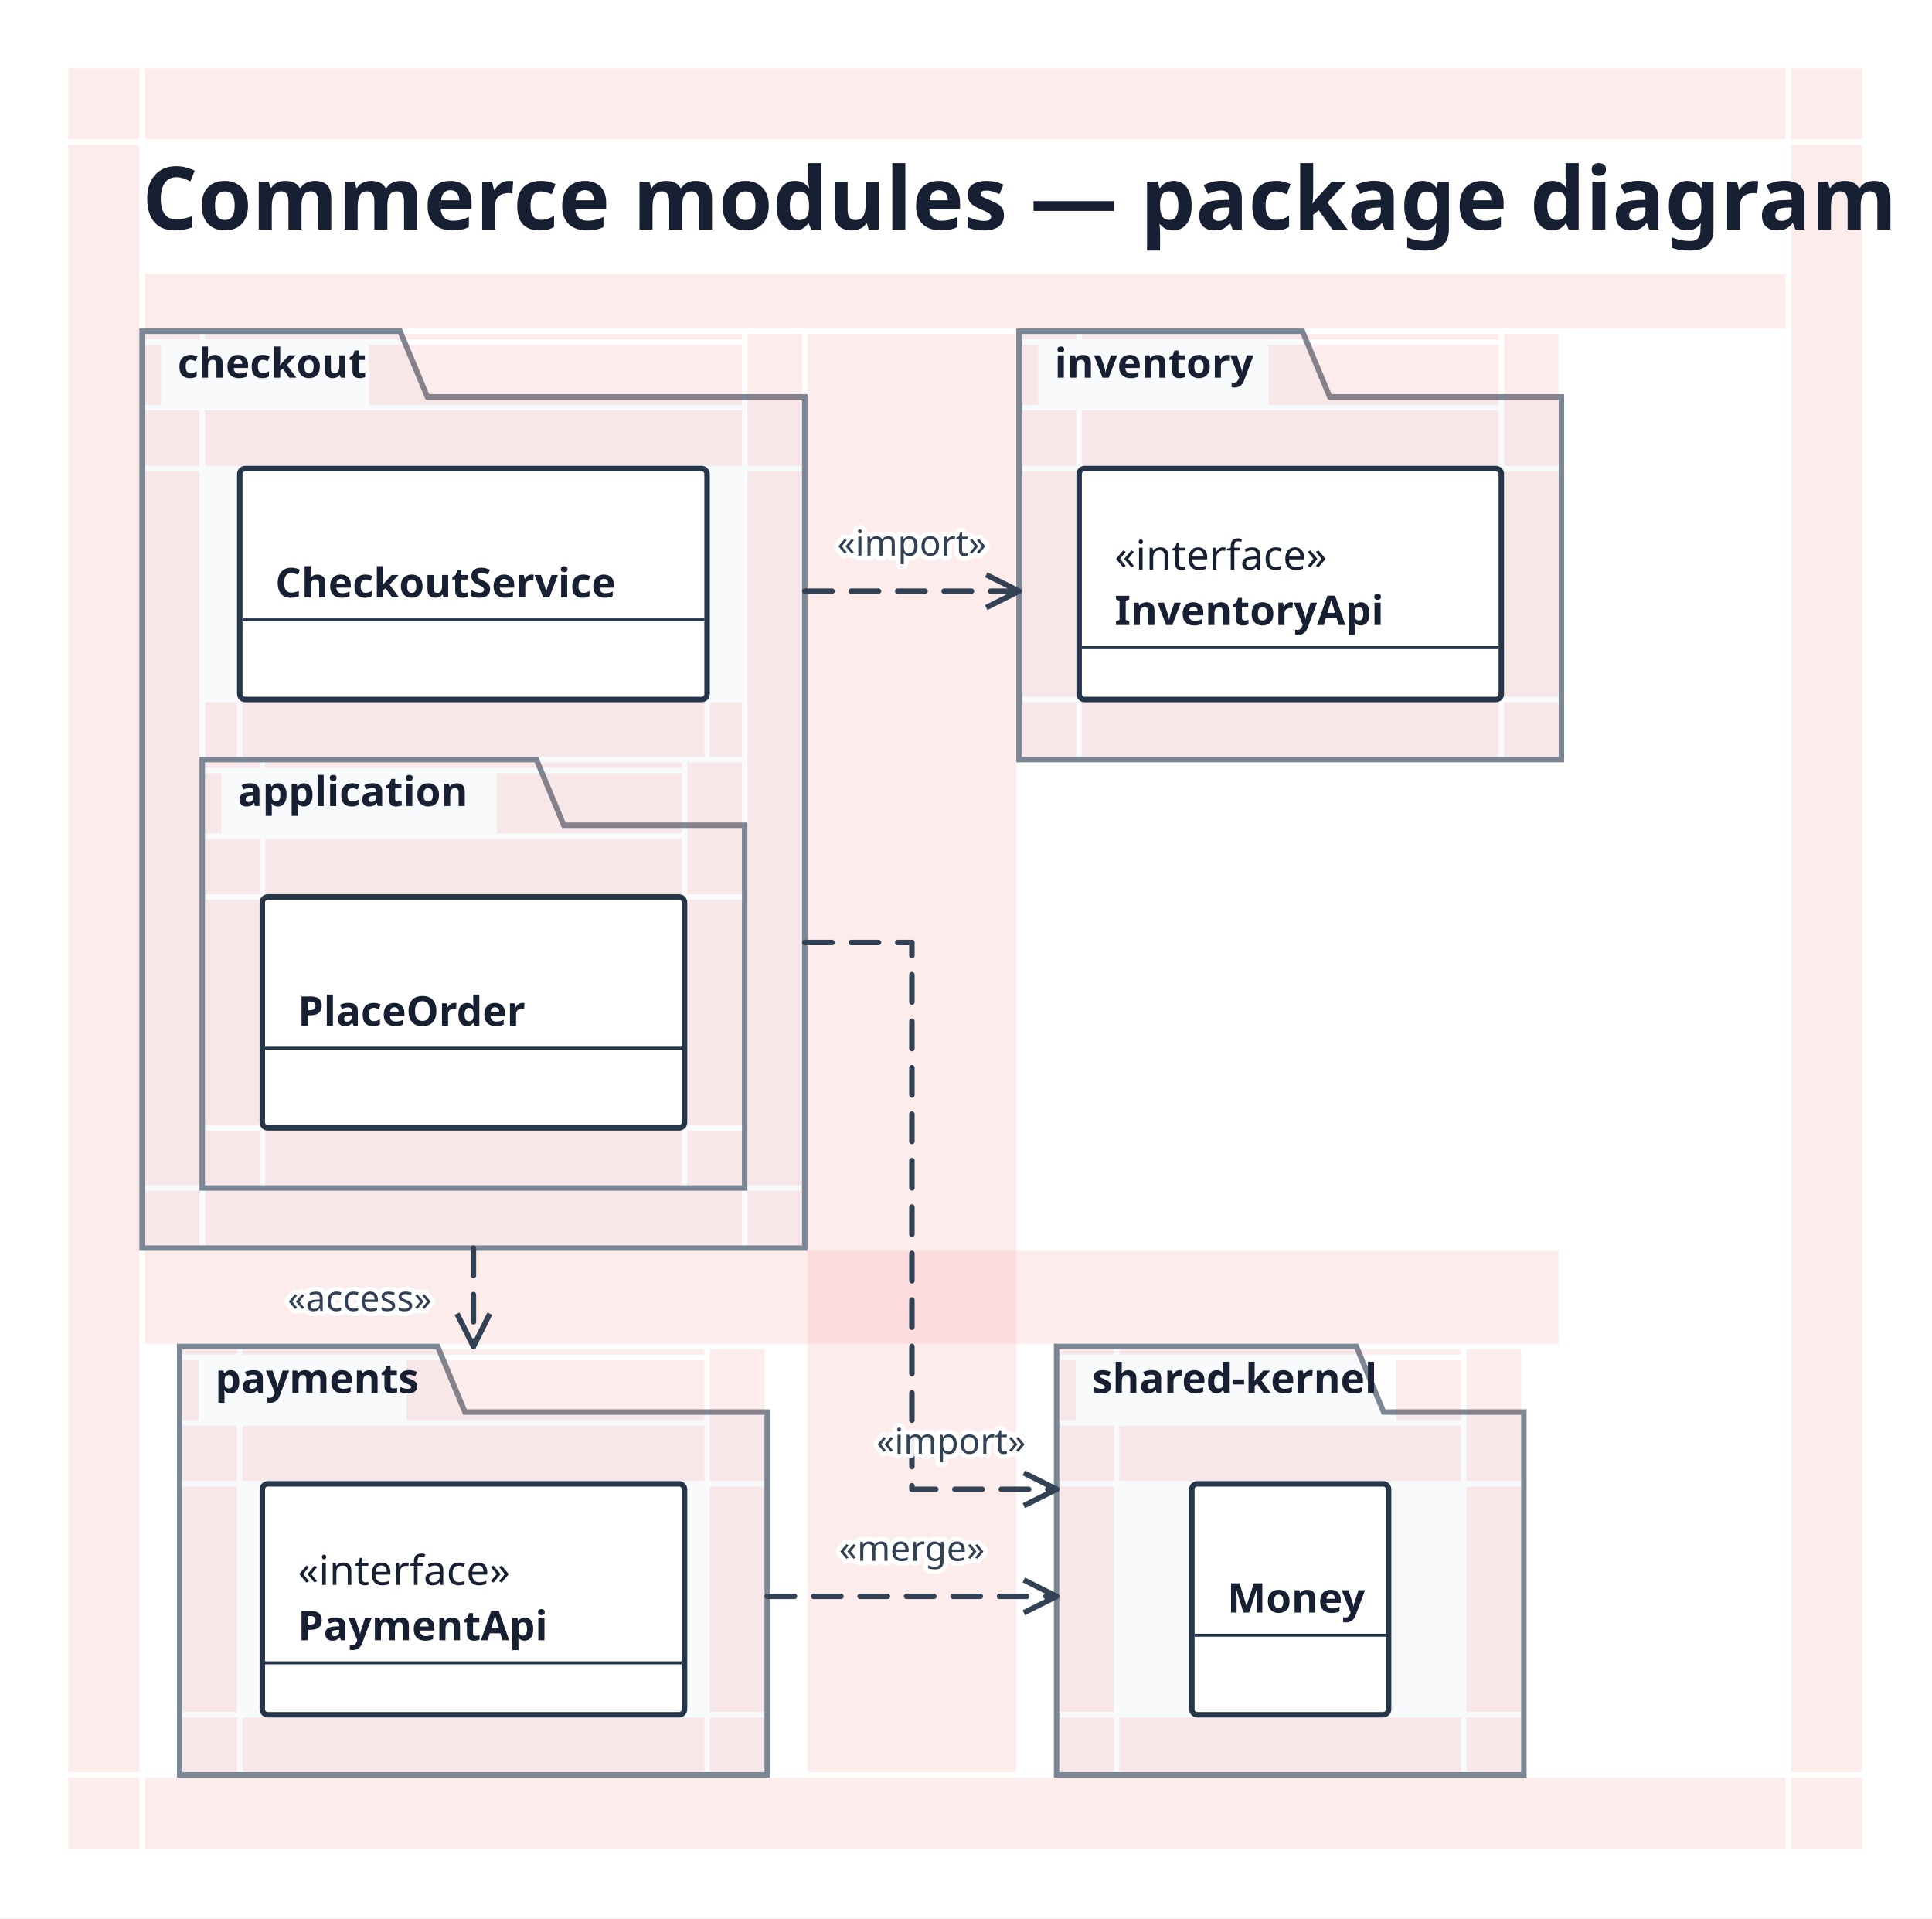
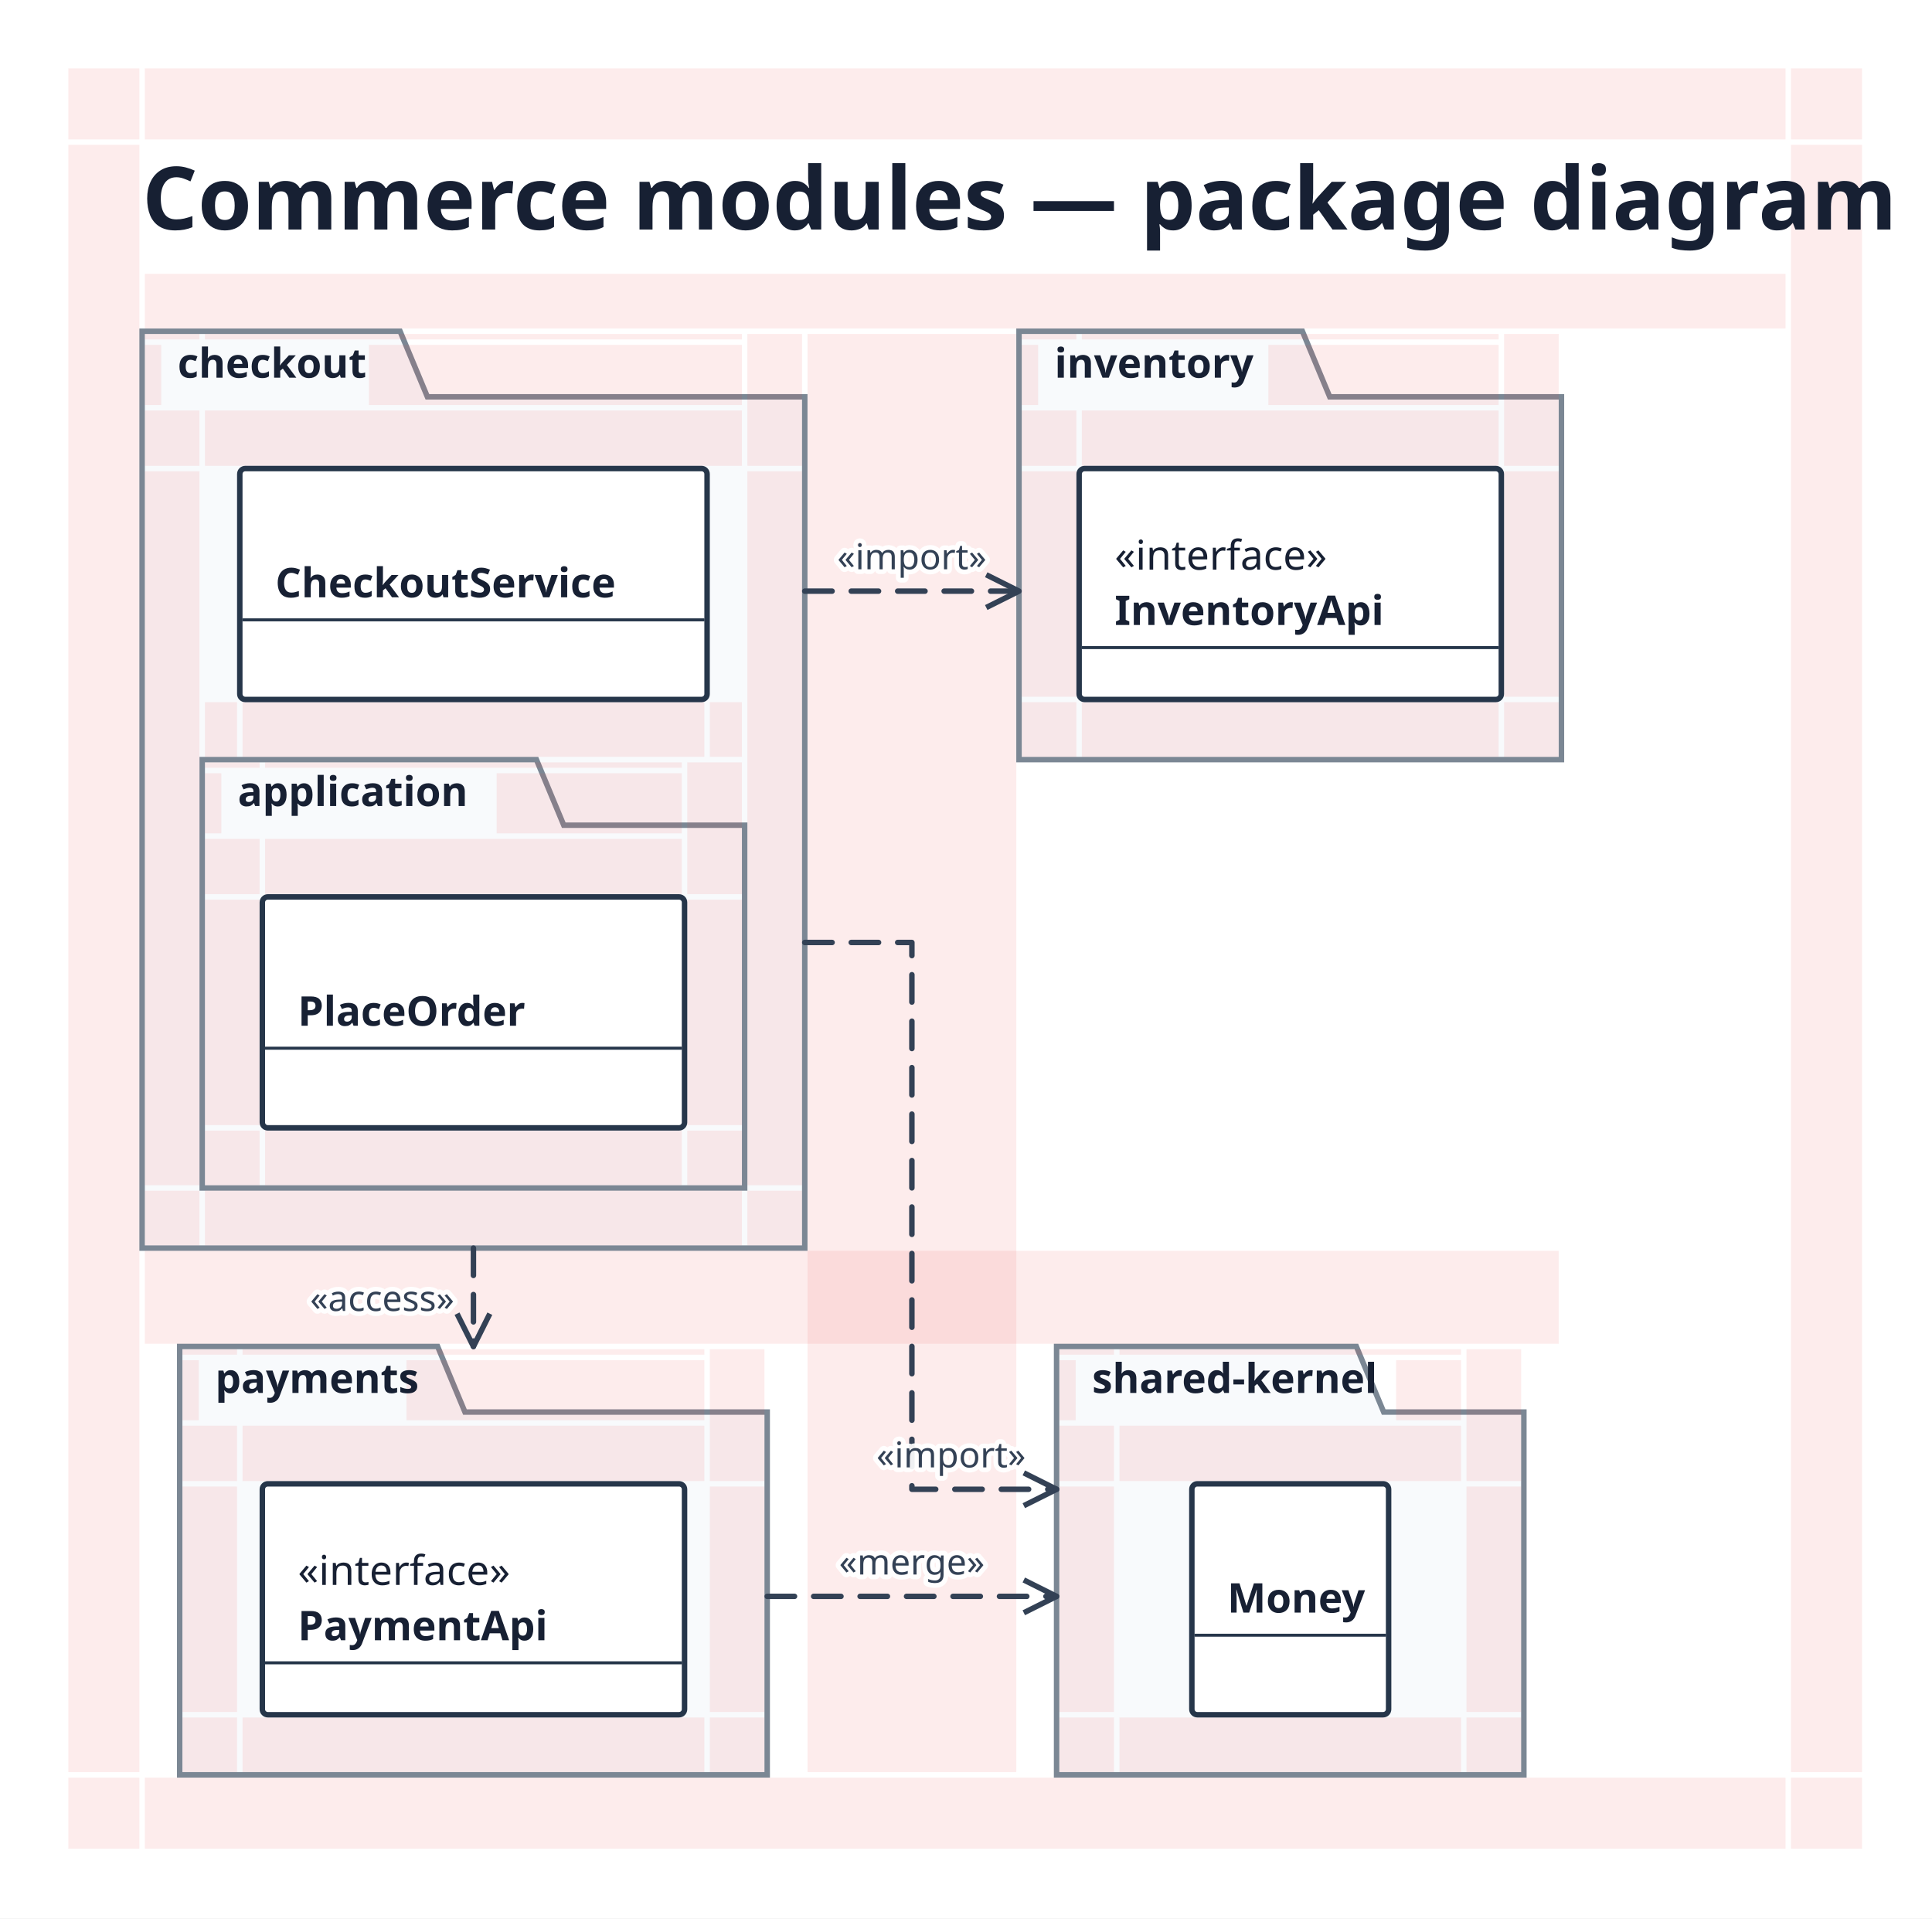
<svg xmlns="http://www.w3.org/2000/svg" width="707" height="702" viewBox="0 0 707 702" role="img" aria-label="uml-package-example">
  <rect width="100%" height="100%" fill="#ffffff" />
  <g id="boundaries">
    <path d="M 52 145.2 V 456.7 H 294.5 V 145.2 H 156.4 L 146.4 121.2 H 52 Z" fill="#f8fafc" stroke="#7b8794" stroke-width="2" />
    <path d="M 372.9 145.2 V 277.95 H 571.4 V 145.2 H 486.6 L 476.6 121.2 H 372.9 Z" fill="#f8fafc" stroke="#7b8794" stroke-width="2" />
    <path d="M 65.75 516.7 V 649.45 H 280.75 V 516.7 H 170.15 L 160.15 492.7 H 65.75 Z" fill="#f8fafc" stroke="#7b8794" stroke-width="2" />
    <path d="M 386.65 516.7 V 649.45 H 557.65 V 516.7 H 506.35 L 496.35 492.7 H 386.65 Z" fill="#f8fafc" stroke="#7b8794" stroke-width="2" />
    <path d="M 74 301.95 V 434.7 H 272.5 V 301.95 H 206.3 L 196.3 277.95 H 74 Z" fill="#f8fafc" stroke="#7b8794" stroke-width="2" />
  </g>
  <g id="routing-regions">
    <rect data-routing-region="mesh:padding:$root:top" data-region-kind="padding" data-materialized="false" data-authored="false" x="53" y="25" width="600.4" height="26" fill="#ef4444" fill-opacity="0.1" />
    <rect data-routing-region="mesh:padding:$root:right" data-region-kind="padding" data-materialized="false" data-authored="false" x="655.4" y="53" width="26" height="595.45" fill="#ef4444" fill-opacity="0.1" />
    <rect data-routing-region="mesh:padding:$root:bottom" data-region-kind="padding" data-materialized="false" data-authored="false" x="53" y="650.45" width="600.4" height="26" fill="#ef4444" fill-opacity="0.1" />
    <rect data-routing-region="mesh:padding:$root:left" data-region-kind="padding" data-materialized="false" data-authored="false" x="25" y="53" width="26" height="595.45" fill="#ef4444" fill-opacity="0.1" />
    <rect data-routing-region="mesh:corner:$root:top-left" data-region-kind="corner" data-materialized="true" data-authored="false" x="25" y="25" width="26" height="26" fill="#ef4444" fill-opacity="0.1" />
    <rect data-routing-region="mesh:corner:$root:top-right" data-region-kind="corner" data-materialized="true" data-authored="false" x="655.4" y="25" width="26" height="26" fill="#ef4444" fill-opacity="0.1" />
    <rect data-routing-region="mesh:corner:$root:bottom-right" data-region-kind="corner" data-materialized="true" data-authored="false" x="655.4" y="650.45" width="26" height="26" fill="#ef4444" fill-opacity="0.1" />
    <rect data-routing-region="mesh:corner:$root:bottom-left" data-region-kind="corner" data-materialized="true" data-authored="false" x="25" y="650.45" width="26" height="26" fill="#ef4444" fill-opacity="0.1" />
    <rect data-routing-region="mesh:gap:$root:0" data-region-kind="gap" data-materialized="false" data-authored="false" x="53" y="100.2" width="600.4" height="20" fill="#ef4444" fill-opacity="0.1" />
    <rect data-routing-region="mesh:grid-column-gap:packages:0" data-region-kind="gap" data-materialized="true" data-authored="false" x="295.5" y="122.2" width="76.4" height="526.25" fill="#ef4444" fill-opacity="0.1" />
    <rect data-routing-region="mesh:grid-row-gap:packages:0" data-region-kind="gap" data-materialized="false" data-authored="false" x="53" y="457.7" width="517.4" height="34" fill="#ef4444" fill-opacity="0.1" />
    <rect data-routing-region="mesh:padding:packages/checkout:top:part-0" data-region-kind="padding" data-materialized="false" data-authored="false" x="75" y="122.2" width="196.5" height="2" fill="#ef4444" fill-opacity="0.1" />
    <rect data-routing-region="mesh:padding:packages/checkout:top:part-1" data-region-kind="padding" data-materialized="false" data-authored="false" x="75" y="150.2" width="196.5" height="20.25" fill="#ef4444" fill-opacity="0.1" />
    <rect data-routing-region="mesh:padding:packages/checkout:top:part-2" data-region-kind="padding" data-materialized="false" data-authored="false" x="135" y="126.2" width="136.5" height="22" fill="#ef4444" fill-opacity="0.1" />
    <rect data-routing-region="mesh:padding:packages/checkout:right" data-region-kind="padding" data-materialized="false" data-authored="false" x="273.5" y="172.45" width="20" height="261.25" fill="#ef4444" fill-opacity="0.1" />
    <rect data-routing-region="mesh:padding:packages/checkout:bottom" data-region-kind="padding" data-materialized="false" data-authored="false" x="75" y="435.7" width="196.5" height="20" fill="#ef4444" fill-opacity="0.1" />
    <rect data-routing-region="mesh:padding:packages/checkout:left" data-region-kind="padding" data-materialized="false" data-authored="false" x="53" y="172.45" width="20" height="261.25" fill="#ef4444" fill-opacity="0.1" />
    <rect data-routing-region="mesh:corner:packages/checkout:top-left:part-0" data-region-kind="corner" data-materialized="true" data-authored="false" x="53" y="122.2" width="20" height="2" fill="#ef4444" fill-opacity="0.1" />
    <rect data-routing-region="mesh:corner:packages/checkout:top-left:part-1" data-region-kind="corner" data-materialized="true" data-authored="false" x="53" y="150.2" width="20" height="20.25" fill="#ef4444" fill-opacity="0.1" />
    <rect data-routing-region="mesh:corner:packages/checkout:top-left:part-2" data-region-kind="corner" data-materialized="true" data-authored="false" x="53" y="126.2" width="6" height="22" fill="#ef4444" fill-opacity="0.1" />
    <rect data-routing-region="mesh:corner:packages/checkout:top-right" data-region-kind="corner" data-materialized="true" data-authored="false" x="273.5" y="122.2" width="20" height="48.25" fill="#ef4444" fill-opacity="0.1" />
    <rect data-routing-region="mesh:corner:packages/checkout:bottom-right" data-region-kind="corner" data-materialized="true" data-authored="false" x="273.5" y="435.7" width="20" height="20" fill="#ef4444" fill-opacity="0.1" />
    <rect data-routing-region="mesh:corner:packages/checkout:bottom-left" data-region-kind="corner" data-materialized="true" data-authored="false" x="53" y="435.7" width="20" height="20" fill="#ef4444" fill-opacity="0.1" />
    <rect data-routing-region="mesh:gap:packages/checkout:0" data-region-kind="gap" data-materialized="false" data-authored="false" x="88.75" y="256.95" width="169" height="20" fill="#ef4444" fill-opacity="0.1" />
    <rect data-routing-region="mesh:gap:packages/checkout:0:access-0" data-region-kind="gap" data-materialized="false" data-authored="false" x="75" y="256.95" width="11.75" height="20" fill="#ef4444" fill-opacity="0.1" />
    <rect data-routing-region="mesh:gap:packages/checkout:0:access-1" data-region-kind="gap" data-materialized="false" data-authored="false" x="259.75" y="256.95" width="11.75" height="20" fill="#ef4444" fill-opacity="0.1" />
    <rect data-routing-region="mesh:padding:packages/checkout/application:top:part-0" data-region-kind="padding" data-materialized="false" data-authored="false" x="97" y="278.95" width="152.5" height="2" fill="#ef4444" fill-opacity="0.1" />
    <rect data-routing-region="mesh:padding:packages/checkout/application:top:part-1" data-region-kind="padding" data-materialized="false" data-authored="false" x="97" y="306.95" width="152.5" height="20.25" fill="#ef4444" fill-opacity="0.1" />
    <rect data-routing-region="mesh:padding:packages/checkout/application:top:part-2" data-region-kind="padding" data-materialized="false" data-authored="false" x="181.75" y="282.95" width="67.75" height="22" fill="#ef4444" fill-opacity="0.1" />
    <rect data-routing-region="mesh:padding:packages/checkout/application:right" data-region-kind="padding" data-materialized="false" data-authored="false" x="251.5" y="329.2" width="20" height="82.5" fill="#ef4444" fill-opacity="0.1" />
    <rect data-routing-region="mesh:padding:packages/checkout/application:bottom" data-region-kind="padding" data-materialized="false" data-authored="false" x="97" y="413.7" width="152.5" height="20" fill="#ef4444" fill-opacity="0.1" />
    <rect data-routing-region="mesh:padding:packages/checkout/application:left" data-region-kind="padding" data-materialized="false" data-authored="false" x="75" y="329.2" width="20" height="82.5" fill="#ef4444" fill-opacity="0.1" />
    <rect data-routing-region="mesh:corner:packages/checkout/application:top-left:part-0" data-region-kind="corner" data-materialized="true" data-authored="false" x="75" y="278.95" width="20" height="2" fill="#ef4444" fill-opacity="0.1" />
    <rect data-routing-region="mesh:corner:packages/checkout/application:top-left:part-1" data-region-kind="corner" data-materialized="true" data-authored="false" x="75" y="306.95" width="20" height="20.25" fill="#ef4444" fill-opacity="0.1" />
    <rect data-routing-region="mesh:corner:packages/checkout/application:top-left:part-2" data-region-kind="corner" data-materialized="true" data-authored="false" x="75" y="282.95" width="6" height="22" fill="#ef4444" fill-opacity="0.1" />
    <rect data-routing-region="mesh:corner:packages/checkout/application:top-right" data-region-kind="corner" data-materialized="true" data-authored="false" x="251.5" y="278.95" width="20" height="48.25" fill="#ef4444" fill-opacity="0.1" />
    <rect data-routing-region="mesh:corner:packages/checkout/application:bottom-right" data-region-kind="corner" data-materialized="true" data-authored="false" x="251.5" y="413.7" width="20" height="20" fill="#ef4444" fill-opacity="0.1" />
    <rect data-routing-region="mesh:corner:packages/checkout/application:bottom-left" data-region-kind="corner" data-materialized="true" data-authored="false" x="75" y="413.7" width="20" height="20" fill="#ef4444" fill-opacity="0.1" />
    <rect data-routing-region="mesh:padding:packages/inventory:top:part-0" data-region-kind="padding" data-materialized="false" data-authored="false" x="395.9" y="122.2" width="152.5" height="2" fill="#ef4444" fill-opacity="0.1" />
    <rect data-routing-region="mesh:padding:packages/inventory:top:part-1" data-region-kind="padding" data-materialized="false" data-authored="false" x="395.9" y="150.2" width="152.5" height="20.25" fill="#ef4444" fill-opacity="0.1" />
    <rect data-routing-region="mesh:padding:packages/inventory:top:part-2" data-region-kind="padding" data-materialized="false" data-authored="false" x="464.15" y="126.2" width="84.25" height="22" fill="#ef4444" fill-opacity="0.1" />
    <rect data-routing-region="mesh:padding:packages/inventory:right" data-region-kind="padding" data-materialized="false" data-authored="false" x="550.4" y="172.45" width="20" height="82.5" fill="#ef4444" fill-opacity="0.1" />
    <rect data-routing-region="mesh:padding:packages/inventory:bottom" data-region-kind="padding" data-materialized="false" data-authored="false" x="395.9" y="256.95" width="152.5" height="20" fill="#ef4444" fill-opacity="0.1" />
    <rect data-routing-region="mesh:padding:packages/inventory:left" data-region-kind="padding" data-materialized="false" data-authored="false" x="373.9" y="172.45" width="20" height="82.5" fill="#ef4444" fill-opacity="0.1" />
    <rect data-routing-region="mesh:corner:packages/inventory:top-left:part-0" data-region-kind="corner" data-materialized="true" data-authored="false" x="373.9" y="122.2" width="20" height="2" fill="#ef4444" fill-opacity="0.1" />
    <rect data-routing-region="mesh:corner:packages/inventory:top-left:part-1" data-region-kind="corner" data-materialized="true" data-authored="false" x="373.9" y="150.2" width="20" height="20.25" fill="#ef4444" fill-opacity="0.1" />
    <rect data-routing-region="mesh:corner:packages/inventory:top-left:part-2" data-region-kind="corner" data-materialized="true" data-authored="false" x="373.9" y="126.2" width="6" height="22" fill="#ef4444" fill-opacity="0.1" />
    <rect data-routing-region="mesh:corner:packages/inventory:top-right" data-region-kind="corner" data-materialized="true" data-authored="false" x="550.4" y="122.2" width="20" height="48.25" fill="#ef4444" fill-opacity="0.1" />
    <rect data-routing-region="mesh:corner:packages/inventory:bottom-right" data-region-kind="corner" data-materialized="true" data-authored="false" x="550.4" y="256.95" width="20" height="20" fill="#ef4444" fill-opacity="0.1" />
    <rect data-routing-region="mesh:corner:packages/inventory:bottom-left" data-region-kind="corner" data-materialized="true" data-authored="false" x="373.9" y="256.95" width="20" height="20" fill="#ef4444" fill-opacity="0.1" />
    <rect data-routing-region="mesh:padding:packages/payments:top:part-0" data-region-kind="padding" data-materialized="false" data-authored="false" x="88.75" y="493.7" width="169" height="2" fill="#ef4444" fill-opacity="0.1" />
    <rect data-routing-region="mesh:padding:packages/payments:top:part-1" data-region-kind="padding" data-materialized="false" data-authored="false" x="88.75" y="521.7" width="169" height="20.25" fill="#ef4444" fill-opacity="0.1" />
    <rect data-routing-region="mesh:padding:packages/payments:top:part-2" data-region-kind="padding" data-materialized="false" data-authored="false" x="148.75" y="497.7" width="109" height="22" fill="#ef4444" fill-opacity="0.1" />
    <rect data-routing-region="mesh:padding:packages/payments:right" data-region-kind="padding" data-materialized="false" data-authored="false" x="259.75" y="543.95" width="20" height="82.5" fill="#ef4444" fill-opacity="0.1" />
    <rect data-routing-region="mesh:padding:packages/payments:bottom" data-region-kind="padding" data-materialized="false" data-authored="false" x="88.75" y="628.45" width="169" height="20" fill="#ef4444" fill-opacity="0.1" />
    <rect data-routing-region="mesh:padding:packages/payments:left" data-region-kind="padding" data-materialized="false" data-authored="false" x="66.75" y="543.95" width="20" height="82.5" fill="#ef4444" fill-opacity="0.1" />
    <rect data-routing-region="mesh:corner:packages/payments:top-left:part-0" data-region-kind="corner" data-materialized="true" data-authored="false" x="66.75" y="493.7" width="20" height="2" fill="#ef4444" fill-opacity="0.1" />
    <rect data-routing-region="mesh:corner:packages/payments:top-left:part-1" data-region-kind="corner" data-materialized="true" data-authored="false" x="66.75" y="521.7" width="20" height="20.25" fill="#ef4444" fill-opacity="0.1" />
    <rect data-routing-region="mesh:corner:packages/payments:top-left:part-2" data-region-kind="corner" data-materialized="true" data-authored="false" x="66.75" y="497.7" width="6" height="22" fill="#ef4444" fill-opacity="0.1" />
    <rect data-routing-region="mesh:corner:packages/payments:top-right" data-region-kind="corner" data-materialized="true" data-authored="false" x="259.75" y="493.7" width="20" height="48.25" fill="#ef4444" fill-opacity="0.1" />
    <rect data-routing-region="mesh:corner:packages/payments:bottom-right" data-region-kind="corner" data-materialized="true" data-authored="false" x="259.75" y="628.45" width="20" height="20" fill="#ef4444" fill-opacity="0.1" />
    <rect data-routing-region="mesh:corner:packages/payments:bottom-left" data-region-kind="corner" data-materialized="true" data-authored="false" x="66.75" y="628.45" width="20" height="20" fill="#ef4444" fill-opacity="0.1" />
    <rect data-routing-region="mesh:padding:packages/shared-kernel:top:part-0" data-region-kind="padding" data-materialized="false" data-authored="false" x="409.65" y="493.7" width="125" height="2" fill="#ef4444" fill-opacity="0.1" />
    <rect data-routing-region="mesh:padding:packages/shared-kernel:top:part-1" data-region-kind="padding" data-materialized="false" data-authored="false" x="409.65" y="521.7" width="125" height="20.25" fill="#ef4444" fill-opacity="0.1" />
    <rect data-routing-region="mesh:padding:packages/shared-kernel:top:part-2" data-region-kind="padding" data-materialized="false" data-authored="false" x="510.9" y="497.7" width="23.75" height="22" fill="#ef4444" fill-opacity="0.1" />
    <rect data-routing-region="mesh:padding:packages/shared-kernel:right" data-region-kind="padding" data-materialized="false" data-authored="false" x="536.65" y="543.95" width="20" height="82.5" fill="#ef4444" fill-opacity="0.1" />
    <rect data-routing-region="mesh:padding:packages/shared-kernel:bottom" data-region-kind="padding" data-materialized="false" data-authored="false" x="409.65" y="628.45" width="125" height="20" fill="#ef4444" fill-opacity="0.1" />
    <rect data-routing-region="mesh:padding:packages/shared-kernel:left" data-region-kind="padding" data-materialized="false" data-authored="false" x="387.65" y="543.95" width="20" height="82.5" fill="#ef4444" fill-opacity="0.1" />
    <rect data-routing-region="mesh:corner:packages/shared-kernel:top-left:part-0" data-region-kind="corner" data-materialized="true" data-authored="false" x="387.65" y="493.7" width="20" height="2" fill="#ef4444" fill-opacity="0.1" />
    <rect data-routing-region="mesh:corner:packages/shared-kernel:top-left:part-1" data-region-kind="corner" data-materialized="true" data-authored="false" x="387.65" y="521.7" width="20" height="20.25" fill="#ef4444" fill-opacity="0.1" />
    <rect data-routing-region="mesh:corner:packages/shared-kernel:top-left:part-2" data-region-kind="corner" data-materialized="true" data-authored="false" x="387.65" y="497.7" width="6" height="22" fill="#ef4444" fill-opacity="0.1" />
    <rect data-routing-region="mesh:corner:packages/shared-kernel:top-right" data-region-kind="corner" data-materialized="true" data-authored="false" x="536.65" y="493.7" width="20" height="48.25" fill="#ef4444" fill-opacity="0.1" />
    <rect data-routing-region="mesh:corner:packages/shared-kernel:bottom-right" data-region-kind="corner" data-materialized="true" data-authored="false" x="536.65" y="628.45" width="20" height="20" fill="#ef4444" fill-opacity="0.1" />
    <rect data-routing-region="mesh:corner:packages/shared-kernel:bottom-left" data-region-kind="corner" data-materialized="true" data-authored="false" x="387.65" y="628.45" width="20" height="20" fill="#ef4444" fill-opacity="0.1" />
  </g>
  <g id="sharing-debug" />
  <g id="corridor-dividers" />
  <g id="lines">
    <g data-line="checkout-inventory">
      <polyline points="294.5,216.304 372.9,216.304" fill="none" stroke="#334155" stroke-width="2" stroke-linejoin="round" stroke-linecap="round" stroke-dasharray="10 7" />
      <path d="M 360.9 222.304 L 372.9 216.304 L 360.9 210.304" fill="none" stroke="#334155" stroke-width="2" stroke-linejoin="round" />
    </g>
    <g data-line="checkout-payments">
      <polyline points="173.25,456.7 173.25,492.7" fill="none" stroke="#334155" stroke-width="2" stroke-linejoin="round" stroke-linecap="round" stroke-dasharray="10 7" />
      <path d="M 167.25 480.7 L 173.25 492.7 L 179.25 480.7" fill="none" stroke="#334155" stroke-width="2" stroke-linejoin="round" />
    </g>
    <g data-line="checkout-shared">
      <polyline points="294.5,344.867 333.7,344.867 333.7,544.95 386.65,544.95" fill="none" stroke="#334155" stroke-width="2" stroke-linejoin="round" stroke-linecap="round" stroke-dasharray="10 7" />
      <path d="M 374.65 550.95 L 386.65 544.95 L 374.65 538.95" fill="none" stroke="#334155" stroke-width="2" stroke-linejoin="round" />
    </g>
    <g data-line="payments-shared">
      <polyline points="280.75,584.138 386.65,584.138" fill="none" stroke="#334155" stroke-width="2" stroke-linejoin="round" stroke-linecap="round" stroke-dasharray="10 7" />
      <path d="M 374.65 590.138 L 386.65 584.138 L 374.65 578.138" fill="none" stroke="#334155" stroke-width="2" stroke-linejoin="round" />
    </g>
  </g>
  <g id="objects">
    <rect x="87.75" y="171.45" width="171" height="84.5" rx="2" fill="#ffffff" stroke="#26364a" stroke-width="2" />
    <rect x="96" y="328.2" width="154.5" height="84.5" rx="2" fill="#ffffff" stroke="#26364a" stroke-width="2" />
    <rect x="394.9" y="171.45" width="154.5" height="84.5" rx="2" fill="#ffffff" stroke="#26364a" stroke-width="2" />
    <rect x="96" y="542.95" width="154.5" height="84.5" rx="2" fill="#ffffff" stroke="#26364a" stroke-width="2" />
    <rect x="436.15" y="542.95" width="72" height="84.5" rx="2" fill="#ffffff" stroke="#26364a" stroke-width="2" />
  </g>
  <g id="ports" />
  <g id="text">
    <text x="52" y="84" text-anchor="start" fill="#172033" font-family="ui-rounded, 'Comic Sans MS', sans-serif" font-size="32" font-weight="700">Commerce modules — package diagram</text>
    <text x="65" y="138.2" text-anchor="start" fill="#172033" font-family="ui-rounded, 'Comic Sans MS', sans-serif" font-size="15" font-weight="700">checkout</text>
    <text x="100.75" y="218.575" text-anchor="start" fill="#172033" font-family="ui-rounded, 'Comic Sans MS', sans-serif" font-size="15" font-weight="700">CheckoutService</text>
    <path d="M 88.75 226.825 H 257.75" stroke="#26364a" stroke-width="1" />
    <path d="M 88.75 226.825 H 257.75" stroke="#26364a" stroke-width="1" />
    <text x="87" y="294.95" text-anchor="start" fill="#172033" font-family="ui-rounded, 'Comic Sans MS', sans-serif" font-size="15" font-weight="700">application</text>
    <text x="109" y="375.325" text-anchor="start" fill="#172033" font-family="ui-rounded, 'Comic Sans MS', sans-serif" font-size="15" font-weight="700">PlaceOrder</text>
    <path d="M 97 383.575 H 249.5" stroke="#26364a" stroke-width="1" />
    <path d="M 97 383.575 H 249.5" stroke="#26364a" stroke-width="1" />
    <text x="385.9" y="138.2" text-anchor="start" fill="#172033" font-family="ui-rounded, 'Comic Sans MS', sans-serif" font-size="15" font-weight="700">inventory</text>
    <text x="407.9" y="208.45" text-anchor="start" fill="#172033" font-family="ui-rounded, 'Comic Sans MS', sans-serif" font-size="15" font-weight="450">«interface»</text>
    <text x="407.9" y="228.7" text-anchor="start" fill="#172033" font-family="ui-rounded, 'Comic Sans MS', sans-serif" font-size="15" font-weight="700">InventoryApi</text>
    <path d="M 395.9 236.95 H 548.4" stroke="#26364a" stroke-width="1" />
    <path d="M 395.9 236.95 H 548.4" stroke="#26364a" stroke-width="1" />
    <text x="78.75" y="509.7" text-anchor="start" fill="#172033" font-family="ui-rounded, 'Comic Sans MS', sans-serif" font-size="15" font-weight="700">payments</text>
    <text x="109" y="579.95" text-anchor="start" fill="#172033" font-family="ui-rounded, 'Comic Sans MS', sans-serif" font-size="15" font-weight="450">«interface»</text>
    <text x="109" y="600.2" text-anchor="start" fill="#172033" font-family="ui-rounded, 'Comic Sans MS', sans-serif" font-size="15" font-weight="700">PaymentApi</text>
    <path d="M 97 608.45 H 249.5" stroke="#26364a" stroke-width="1" />
    <path d="M 97 608.45 H 249.5" stroke="#26364a" stroke-width="1" />
    <text x="399.65" y="509.7" text-anchor="start" fill="#172033" font-family="ui-rounded, 'Comic Sans MS', sans-serif" font-size="15" font-weight="700">shared-kernel</text>
    <text x="449.15" y="590.075" text-anchor="start" fill="#172033" font-family="ui-rounded, 'Comic Sans MS', sans-serif" font-size="15" font-weight="700">Money</text>
    <path d="M 437.15 598.325 H 507.15" stroke="#26364a" stroke-width="1" />
    <path d="M 437.15 598.325 H 507.15" stroke="#26364a" stroke-width="1" />
    <g data-line-label="checkout-inventory">
-       <text x="333.7" y="203.304" text-anchor="middle" font-family="ui-rounded, sans-serif" font-size="13" fill="#334155" stroke="#ffffff" stroke-opacity=".92" stroke-width="3.5" stroke-linejoin="round" paint-order="stroke fill">«import»</text>
+       <text x="333.7" y="208.304" text-anchor="middle" font-family="ui-rounded, sans-serif" font-size="13" fill="#334155" stroke="#ffffff" stroke-opacity=".92" stroke-width="3.5" stroke-linejoin="round" paint-order="stroke fill">«import»</text>
    </g>
    <g data-line-label="checkout-payments">
-       <text x="131.65" y="479.7" text-anchor="middle" font-family="ui-rounded, sans-serif" font-size="13" fill="#334155" stroke="#ffffff" stroke-opacity=".92" stroke-width="3.5" stroke-linejoin="round" paint-order="stroke fill">«access»</text>
+       <text x="166.25" y="479.7" text-anchor="end" font-family="ui-rounded, sans-serif" font-size="13" fill="#334155" stroke="#ffffff" stroke-opacity=".92" stroke-width="3.5" stroke-linejoin="round" paint-order="stroke fill">«access»</text>
    </g>
    <g data-line-label="checkout-shared">
-       <text x="348.05" y="531.95" text-anchor="middle" font-family="ui-rounded, sans-serif" font-size="13" fill="#334155" stroke="#ffffff" stroke-opacity=".92" stroke-width="3.5" stroke-linejoin="round" paint-order="stroke fill">«import»</text>
+       <text x="348.05" y="536.95" text-anchor="middle" font-family="ui-rounded, sans-serif" font-size="13" fill="#334155" stroke="#ffffff" stroke-opacity=".92" stroke-width="3.5" stroke-linejoin="round" paint-order="stroke fill">«import»</text>
    </g>
    <g data-line-label="payments-shared">
-       <text x="333.7" y="571.138" text-anchor="middle" font-family="ui-rounded, sans-serif" font-size="13" fill="#334155" stroke="#ffffff" stroke-opacity=".92" stroke-width="3.5" stroke-linejoin="round" paint-order="stroke fill">«merge»</text>
+       <text x="333.7" y="576.138" text-anchor="middle" font-family="ui-rounded, sans-serif" font-size="13" fill="#334155" stroke="#ffffff" stroke-opacity=".92" stroke-width="3.5" stroke-linejoin="round" paint-order="stroke fill">«merge»</text>
    </g>
  </g>
</svg>
